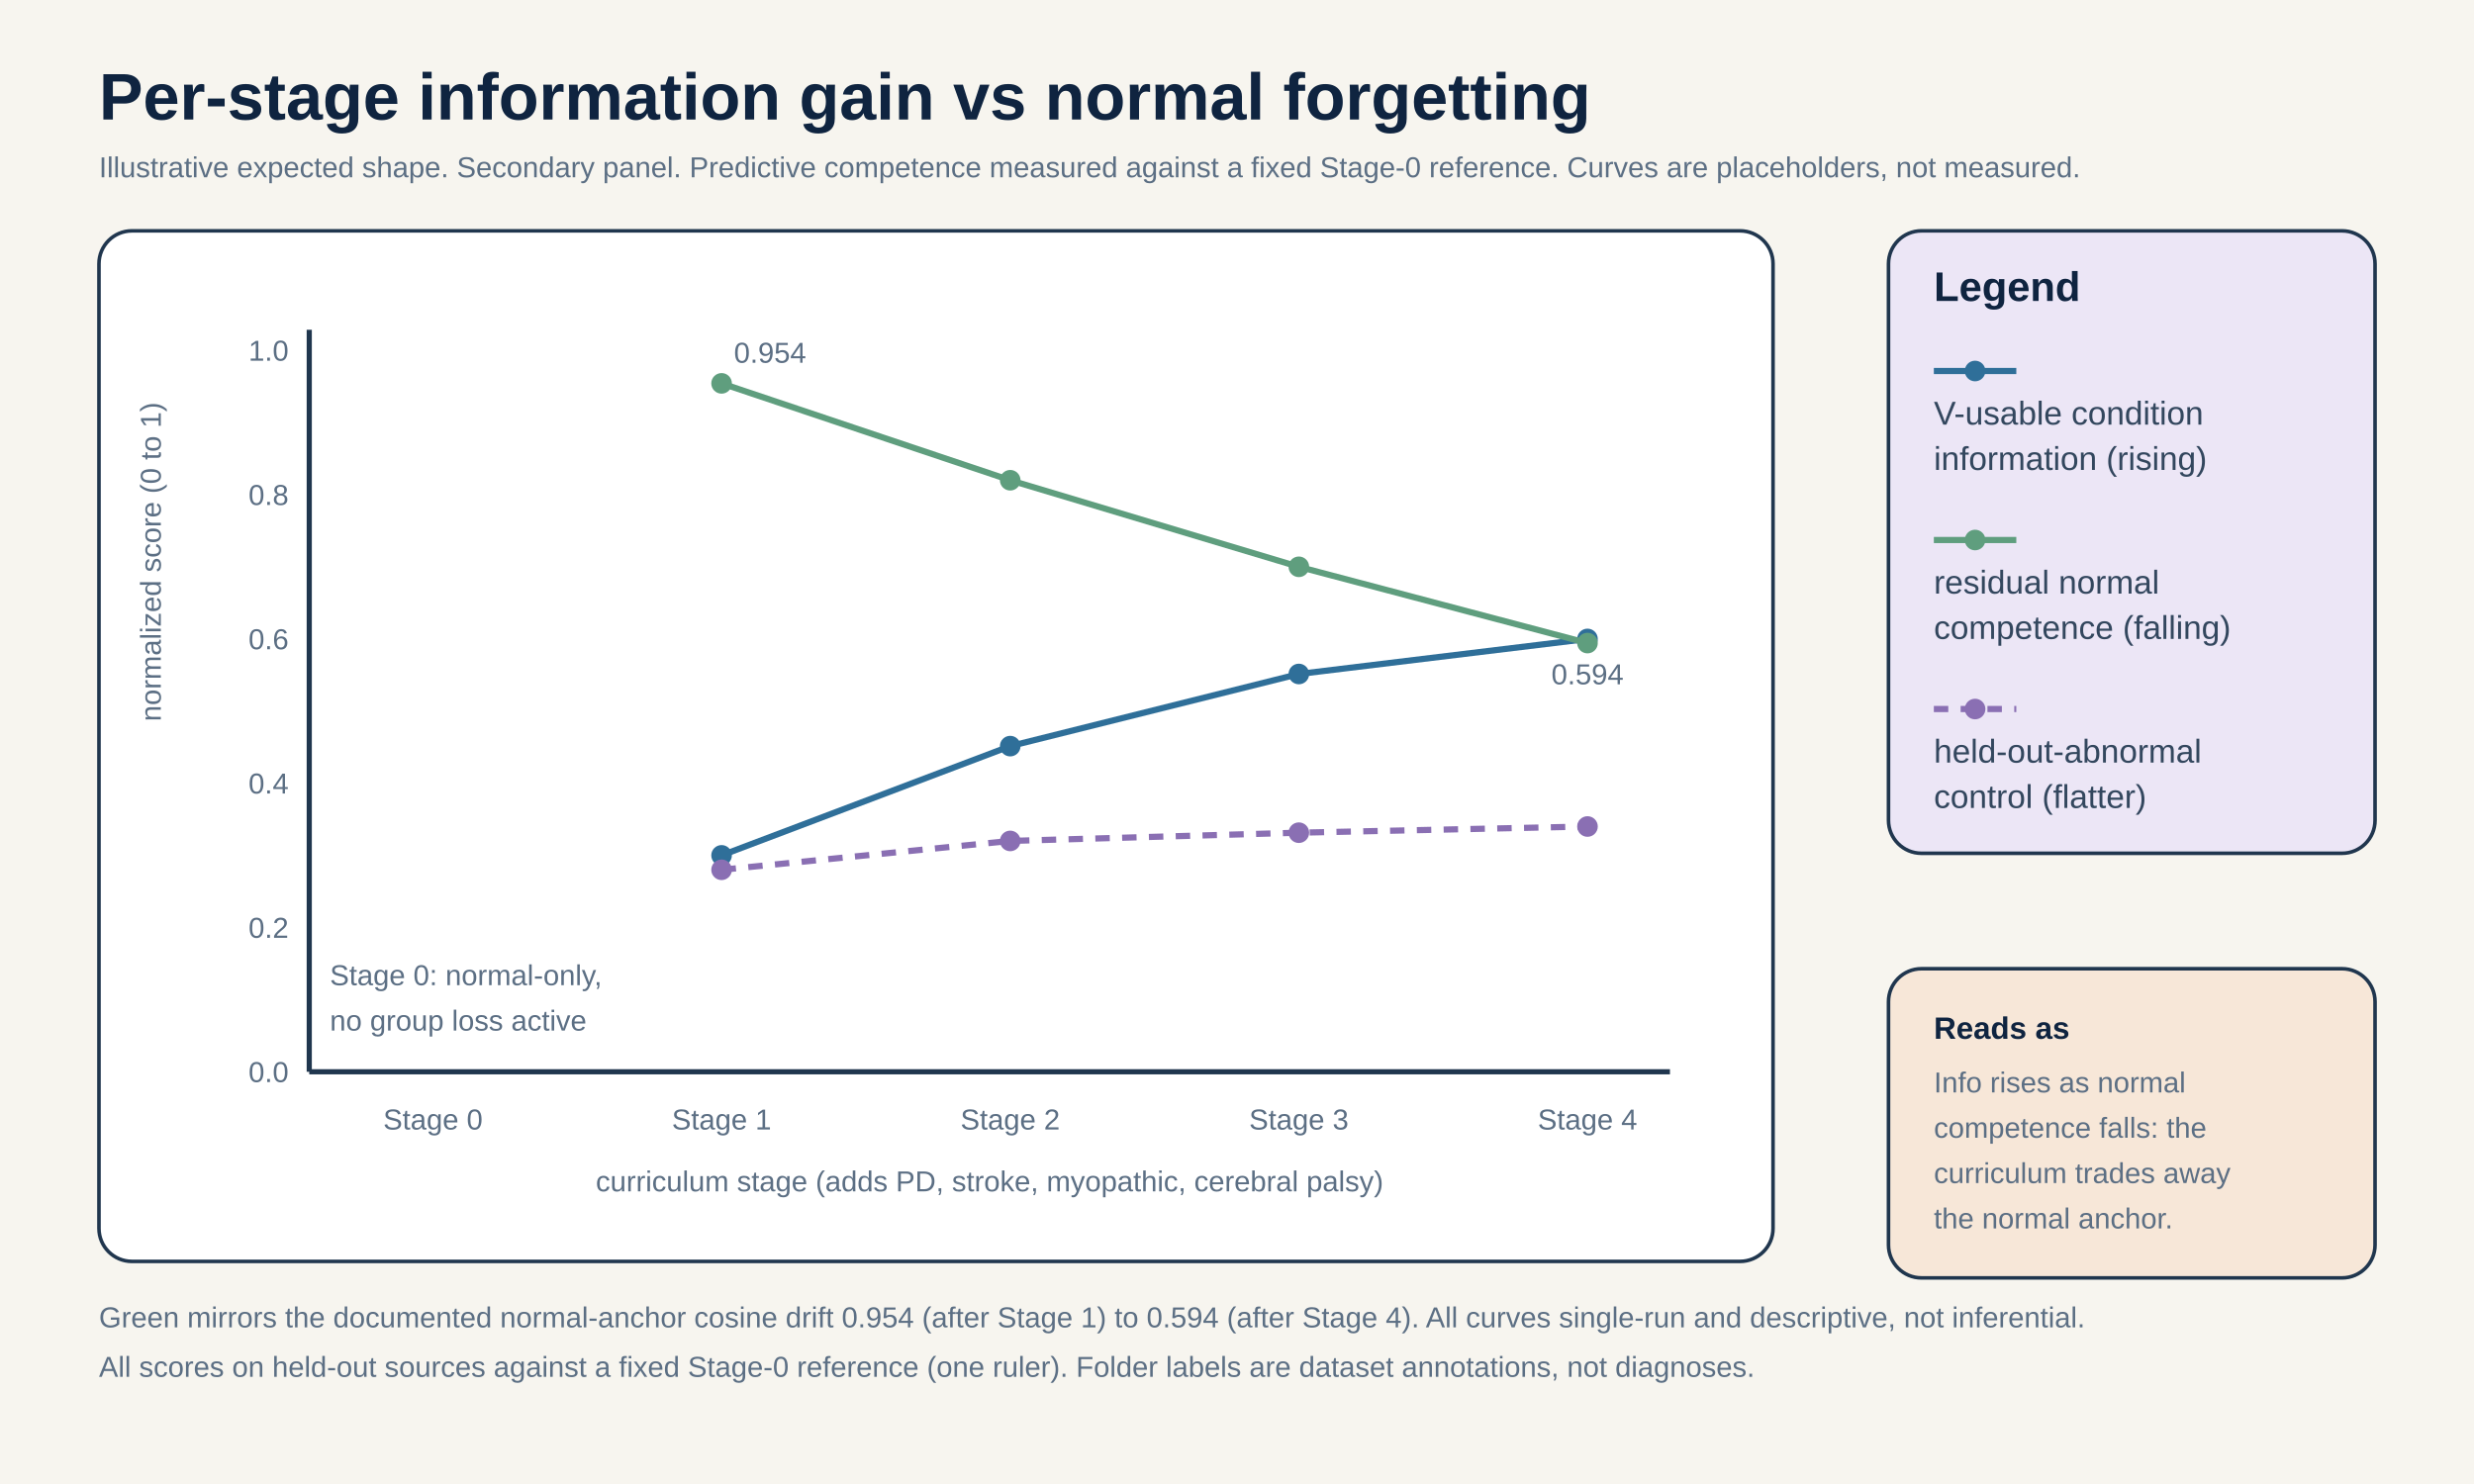
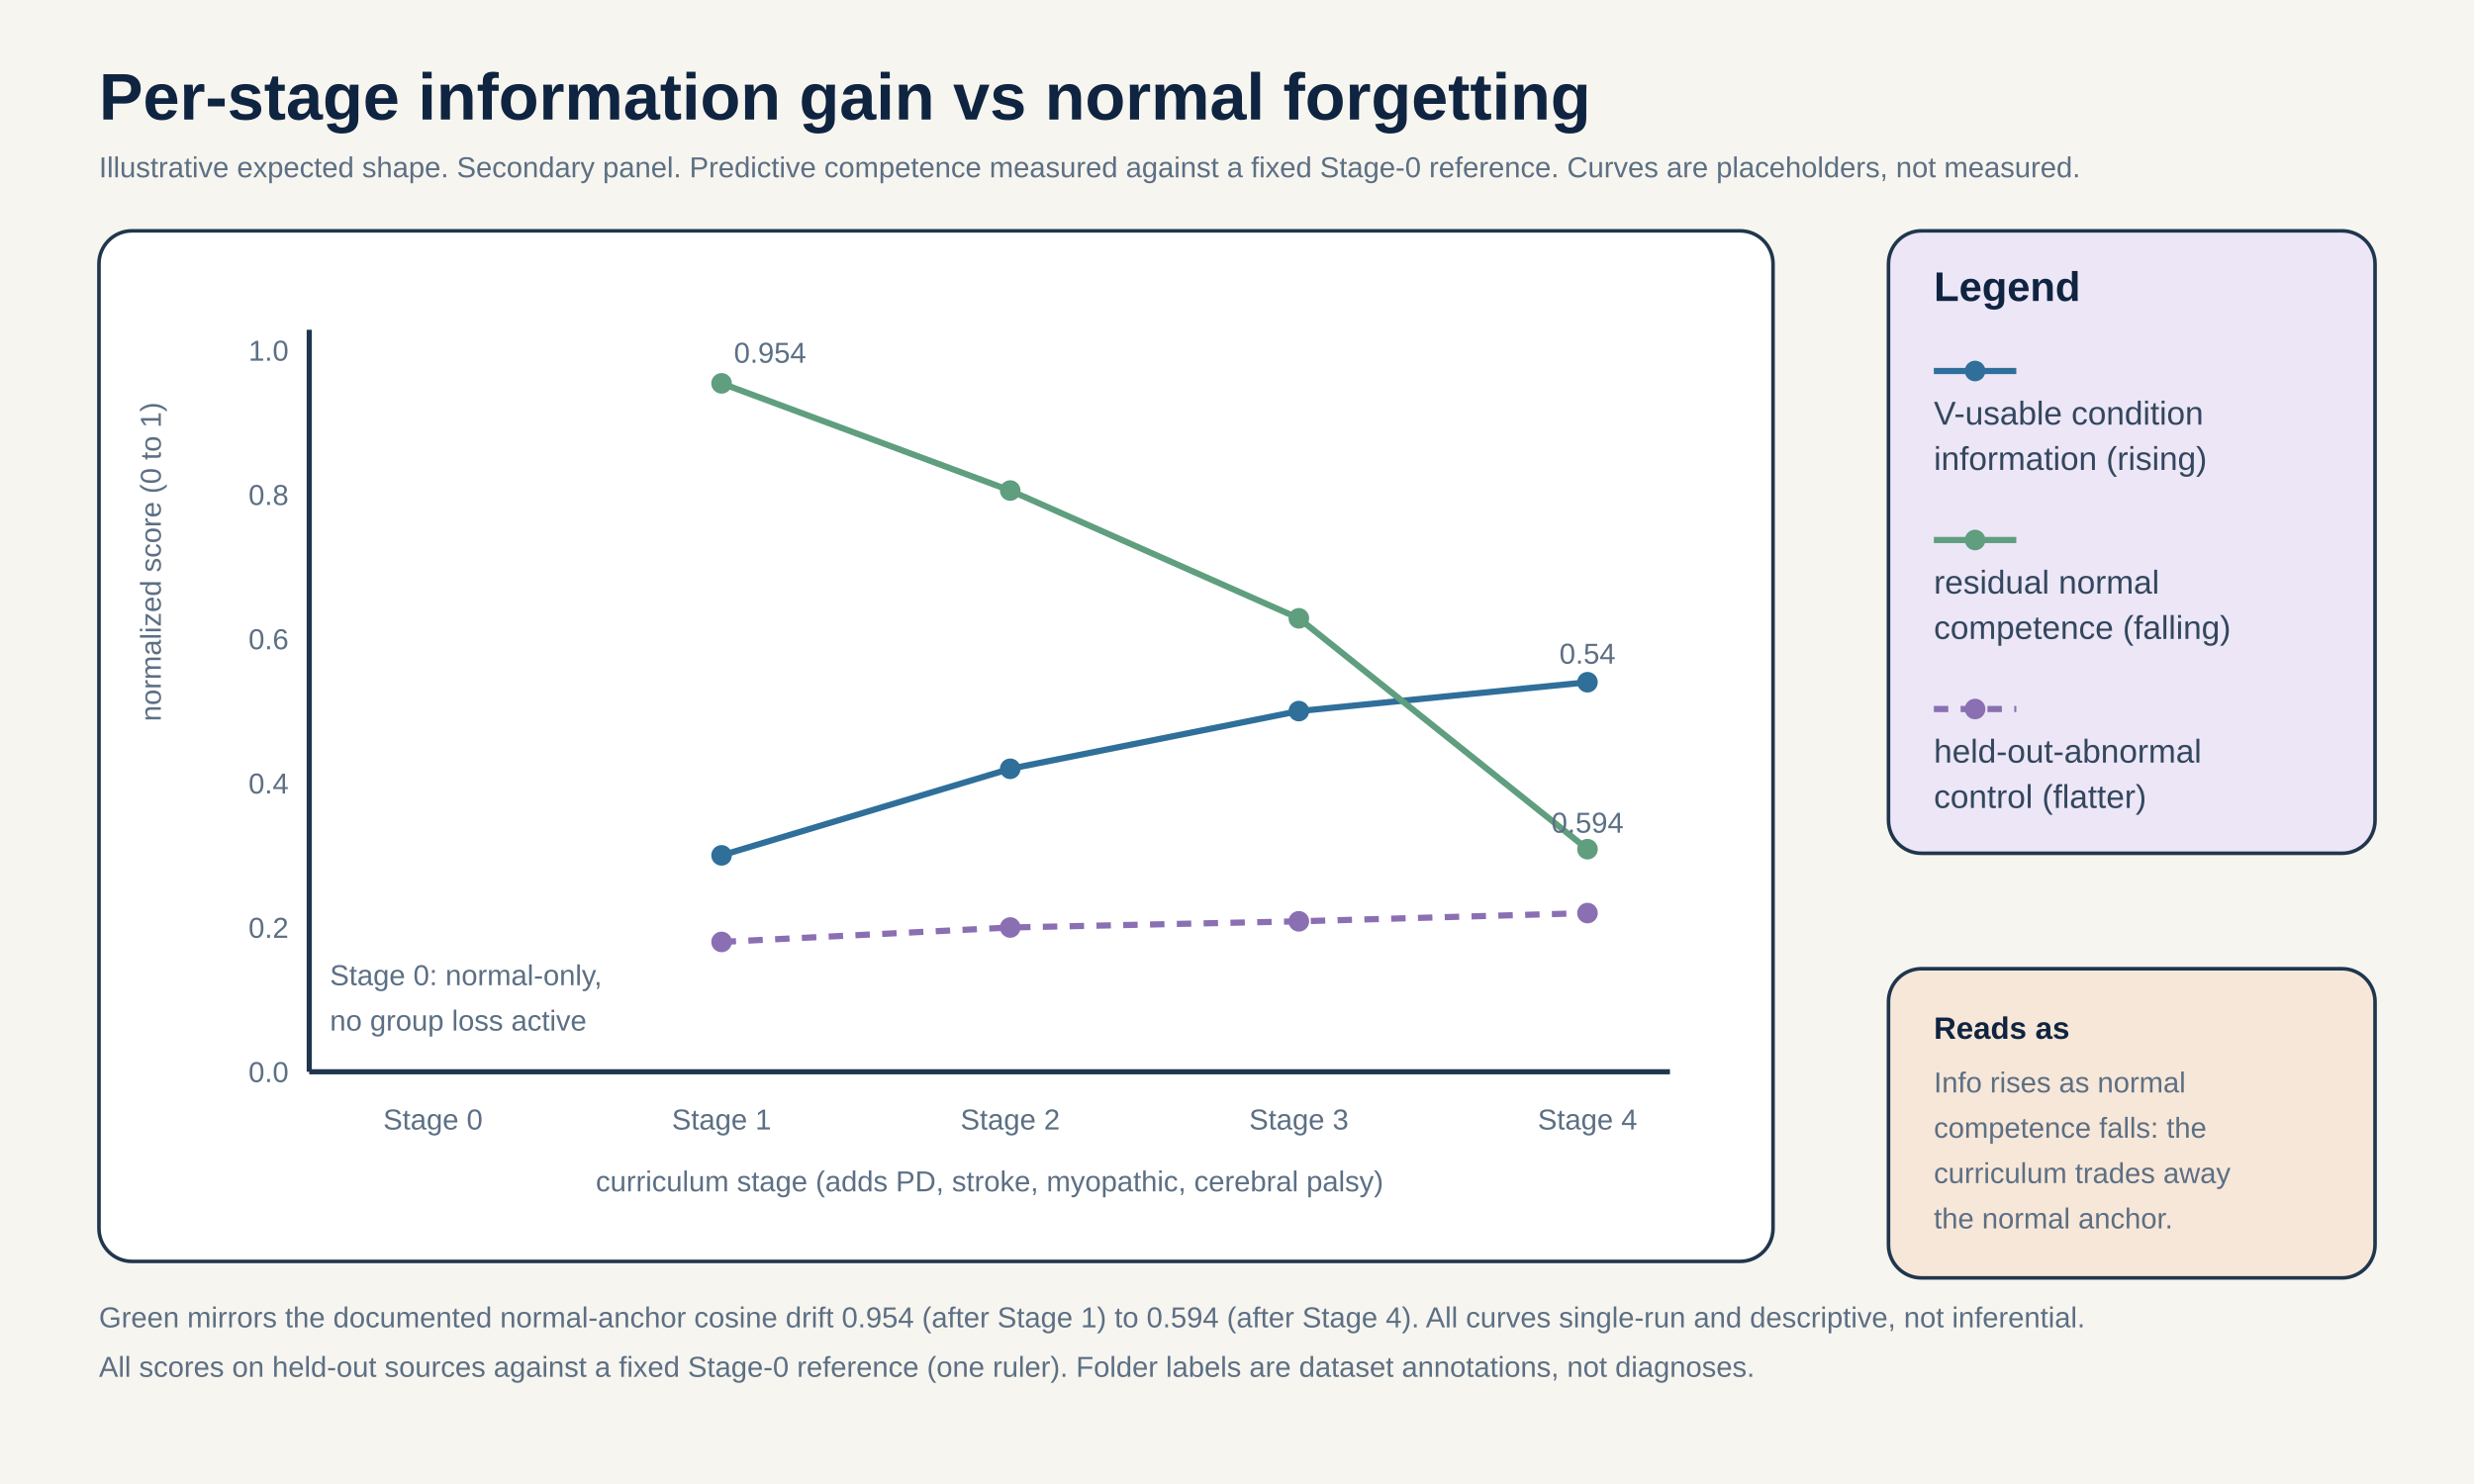
<svg xmlns="http://www.w3.org/2000/svg" version="1.1" viewBox="0 0 1200 720" role="img" aria-labelledby="t2 d2">
  <style>
    .h{font:700 32px Arial,Helvetica,sans-serif;fill:#0f2440}
    .t{font:700 20px Arial,Helvetica,sans-serif;fill:#0f2440}
    .b{font:16px Arial,Helvetica,sans-serif;fill:#33475e}
    .s{font:14px Arial,Helvetica,sans-serif;fill:#5c6f84}
    .lab{font:700 15px Arial,Helvetica,sans-serif;fill:#0f2440}
  </style>
  <rect x="0" y="0" width="1200" height="720" fill="#f7f5ef" />
  <text x="48" y="58" class="h">Per-stage information gain vs normal forgetting</text>
  <text x="48" y="86" class="s">Illustrative expected shape. Secondary panel. Predictive competence measured against a fixed Stage-0 reference. Curves are placeholders, not measured.</text>
  <rect x="48" y="112" width="812" height="500" rx="16" fill="#ffffff" stroke="#20364e" stroke-width="1.75" />
  <line x1="150" y1="160" x2="150" y2="520" stroke="#20364e" stroke-width="2.5" />
  <line x1="150" y1="520" x2="810" y2="520" stroke="#20364e" stroke-width="2.5" />
  <text x="78" y="350" class="s" transform="rotate(-90 78 350)">normalized score (0 to 1)</text>
  <text x="140" y="175" class="s" text-anchor="end">1.0</text>
  <text x="140" y="245" class="s" text-anchor="end">0.8</text>
  <text x="140" y="315" class="s" text-anchor="end">0.6</text>
  <text x="140" y="385" class="s" text-anchor="end">0.4</text>
  <text x="140" y="455" class="s" text-anchor="end">0.2</text>
  <text x="140" y="525" class="s" text-anchor="end">0.0</text>
  <text x="210" y="548" class="s" text-anchor="middle">Stage 0</text>
  <text x="350" y="548" class="s" text-anchor="middle">Stage 1</text>
  <text x="490" y="548" class="s" text-anchor="middle">Stage 2</text>
  <text x="630" y="548" class="s" text-anchor="middle">Stage 3</text>
  <text x="770" y="548" class="s" text-anchor="middle">Stage 4</text>
  <text x="480" y="578" class="s" text-anchor="middle">curriculum stage (adds PD, stroke, myopathic, cerebral palsy)</text>
-   <polyline points="350,415 490,362 630,327 770,310" fill="none" stroke="#2f6f99" stroke-width="3" />
+   <polyline points="350,415 490,373 630,345 770,331" fill="none" stroke="#2f6f99" stroke-width="3" />
  <circle cx="350" cy="415" r="5" fill="#2f6f99" />
-   <circle cx="490" cy="362" r="5" fill="#2f6f99" />
-   <circle cx="630" cy="327" r="5" fill="#2f6f99" />
-   <circle cx="770" cy="310" r="5" fill="#2f6f99" />
-   <polyline points="350,186 490,233 630,275 770,312" fill="none" stroke="#5f9e7e" stroke-width="3" />
+   <circle cx="490" cy="373" r="5" fill="#2f6f99" />
+   <circle cx="630" cy="345" r="5" fill="#2f6f99" />
+   <circle cx="770" cy="331" r="5" fill="#2f6f99" />
+   <text x="770" y="322" class="s" text-anchor="middle" fill="#2f6f99">0.54</text>
+   <polyline points="350,186 490,238 630,300 770,412" fill="none" stroke="#5f9e7e" stroke-width="3" />
  <circle cx="350" cy="186" r="5" fill="#5f9e7e" />
-   <circle cx="490" cy="233" r="5" fill="#5f9e7e" />
-   <circle cx="630" cy="275" r="5" fill="#5f9e7e" />
-   <circle cx="770" cy="312" r="5" fill="#5f9e7e" />
+   <circle cx="490" cy="238" r="5" fill="#5f9e7e" />
+   <circle cx="630" cy="300" r="5" fill="#5f9e7e" />
+   <circle cx="770" cy="412" r="5" fill="#5f9e7e" />
  <text x="356" y="176" class="s" fill="#5f9e7e">0.954</text>
-   <text x="770" y="332" class="s" text-anchor="middle" fill="#5f9e7e">0.594</text>
-   <polyline points="350,422 490,408 630,404 770,401" fill="none" stroke="#8a6fb3" stroke-width="3" stroke-dasharray="7 6" />
-   <circle cx="350" cy="422" r="5" fill="#8a6fb3" />
-   <circle cx="490" cy="408" r="5" fill="#8a6fb3" />
-   <circle cx="630" cy="404" r="5" fill="#8a6fb3" />
-   <circle cx="770" cy="401" r="5" fill="#8a6fb3" />
+   <text x="770" y="404" class="s" text-anchor="middle" fill="#5f9e7e">0.594</text>
+   <polyline points="350,457 490,450 630,447 770,443" fill="none" stroke="#8a6fb3" stroke-width="3" stroke-dasharray="7 6" />
+   <circle cx="350" cy="457" r="5" fill="#8a6fb3" />
+   <circle cx="490" cy="450" r="5" fill="#8a6fb3" />
+   <circle cx="630" cy="447" r="5" fill="#8a6fb3" />
+   <circle cx="770" cy="443" r="5" fill="#8a6fb3" />
  <text x="160" y="478" class="s">Stage 0: normal-only,</text>
  <text x="160" y="500" class="s">no group loss active</text>
  <rect x="916" y="112" width="236" height="302" rx="16" fill="#ece6f6" stroke="#20364e" stroke-width="1.75" />
  <text x="938" y="146" class="t">Legend</text>
  <line x1="938" y1="180" x2="978" y2="180" stroke="#2f6f99" stroke-width="3" />
  <circle cx="958" cy="180" r="5" fill="#2f6f99" />
  <text x="938" y="206" class="b">V-usable condition</text>
  <text x="938" y="228" class="b">information (rising)</text>
  <line x1="938" y1="262" x2="978" y2="262" stroke="#5f9e7e" stroke-width="3" />
  <circle cx="958" cy="262" r="5" fill="#5f9e7e" />
  <text x="938" y="288" class="b">residual normal</text>
  <text x="938" y="310" class="b">competence (falling)</text>
  <line x1="938" y1="344" x2="978" y2="344" stroke="#8a6fb3" stroke-width="3" stroke-dasharray="7 6" />
  <circle cx="958" cy="344" r="5" fill="#8a6fb3" />
  <text x="938" y="370" class="b">held-out-abnormal</text>
  <text x="938" y="392" class="b">control (flatter)</text>
  <rect x="916" y="470" width="236" height="150" rx="16" fill="#f7e7d8" stroke="#20364e" stroke-width="1.75" />
  <text x="938" y="504" class="lab">Reads as</text>
  <text x="938" y="530" class="s">Info rises as normal</text>
  <text x="938" y="552" class="s">competence falls: the</text>
  <text x="938" y="574" class="s">curriculum trades away</text>
  <text x="938" y="596" class="s">the normal anchor.</text>
  <text x="48" y="644" class="s">Green mirrors the documented normal-anchor cosine drift 0.954 (after Stage 1) to 0.594 (after Stage 4). All curves single-run and descriptive, not inferential.</text>
  <text x="48" y="668" class="s">All scores on held-out sources against a fixed Stage-0 reference (one ruler). Folder labels are dataset annotations, not diagnoses.</text>
</svg>
